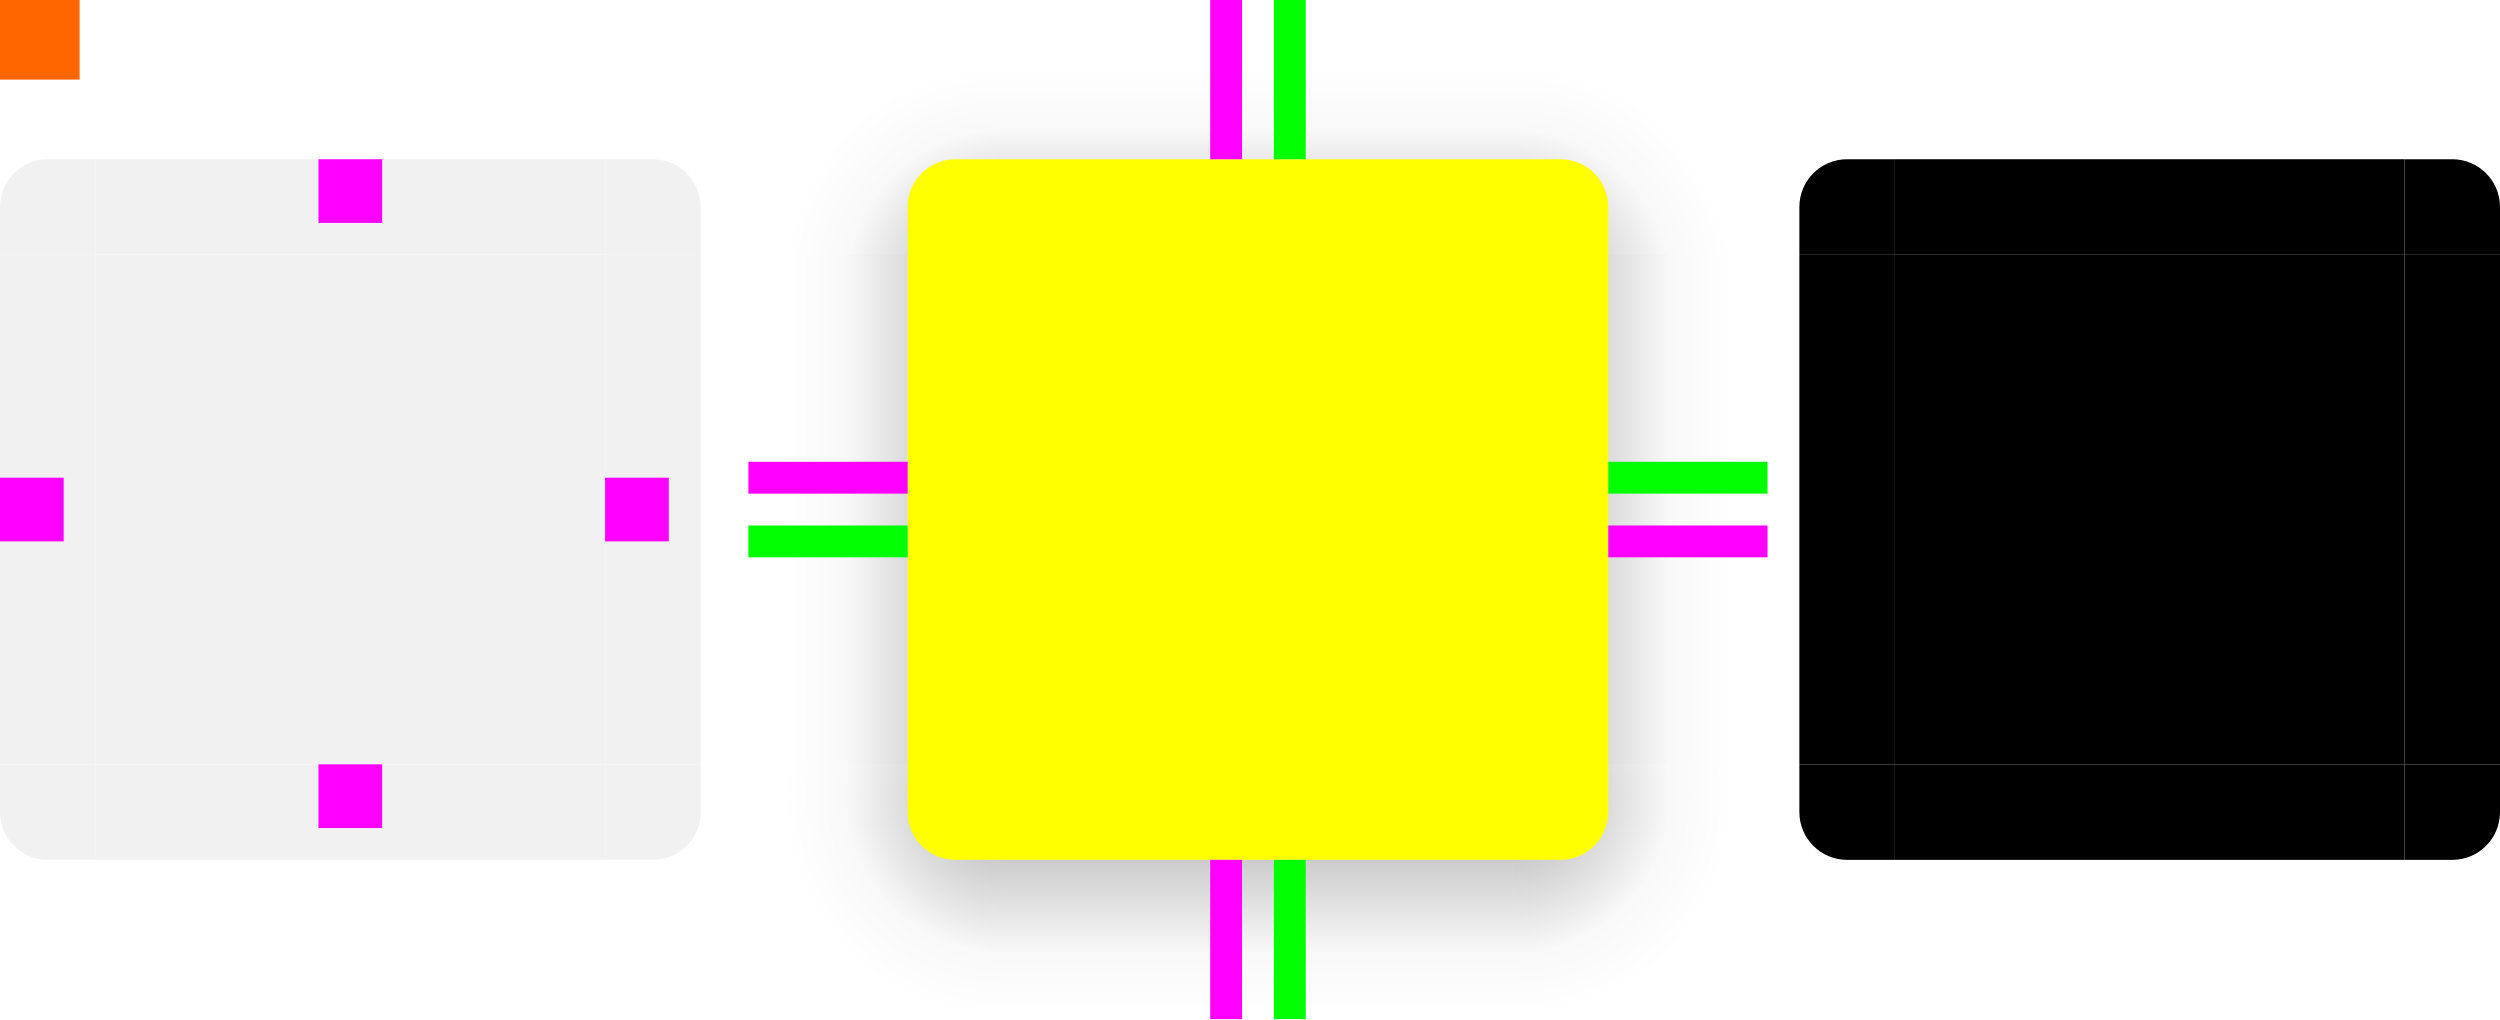
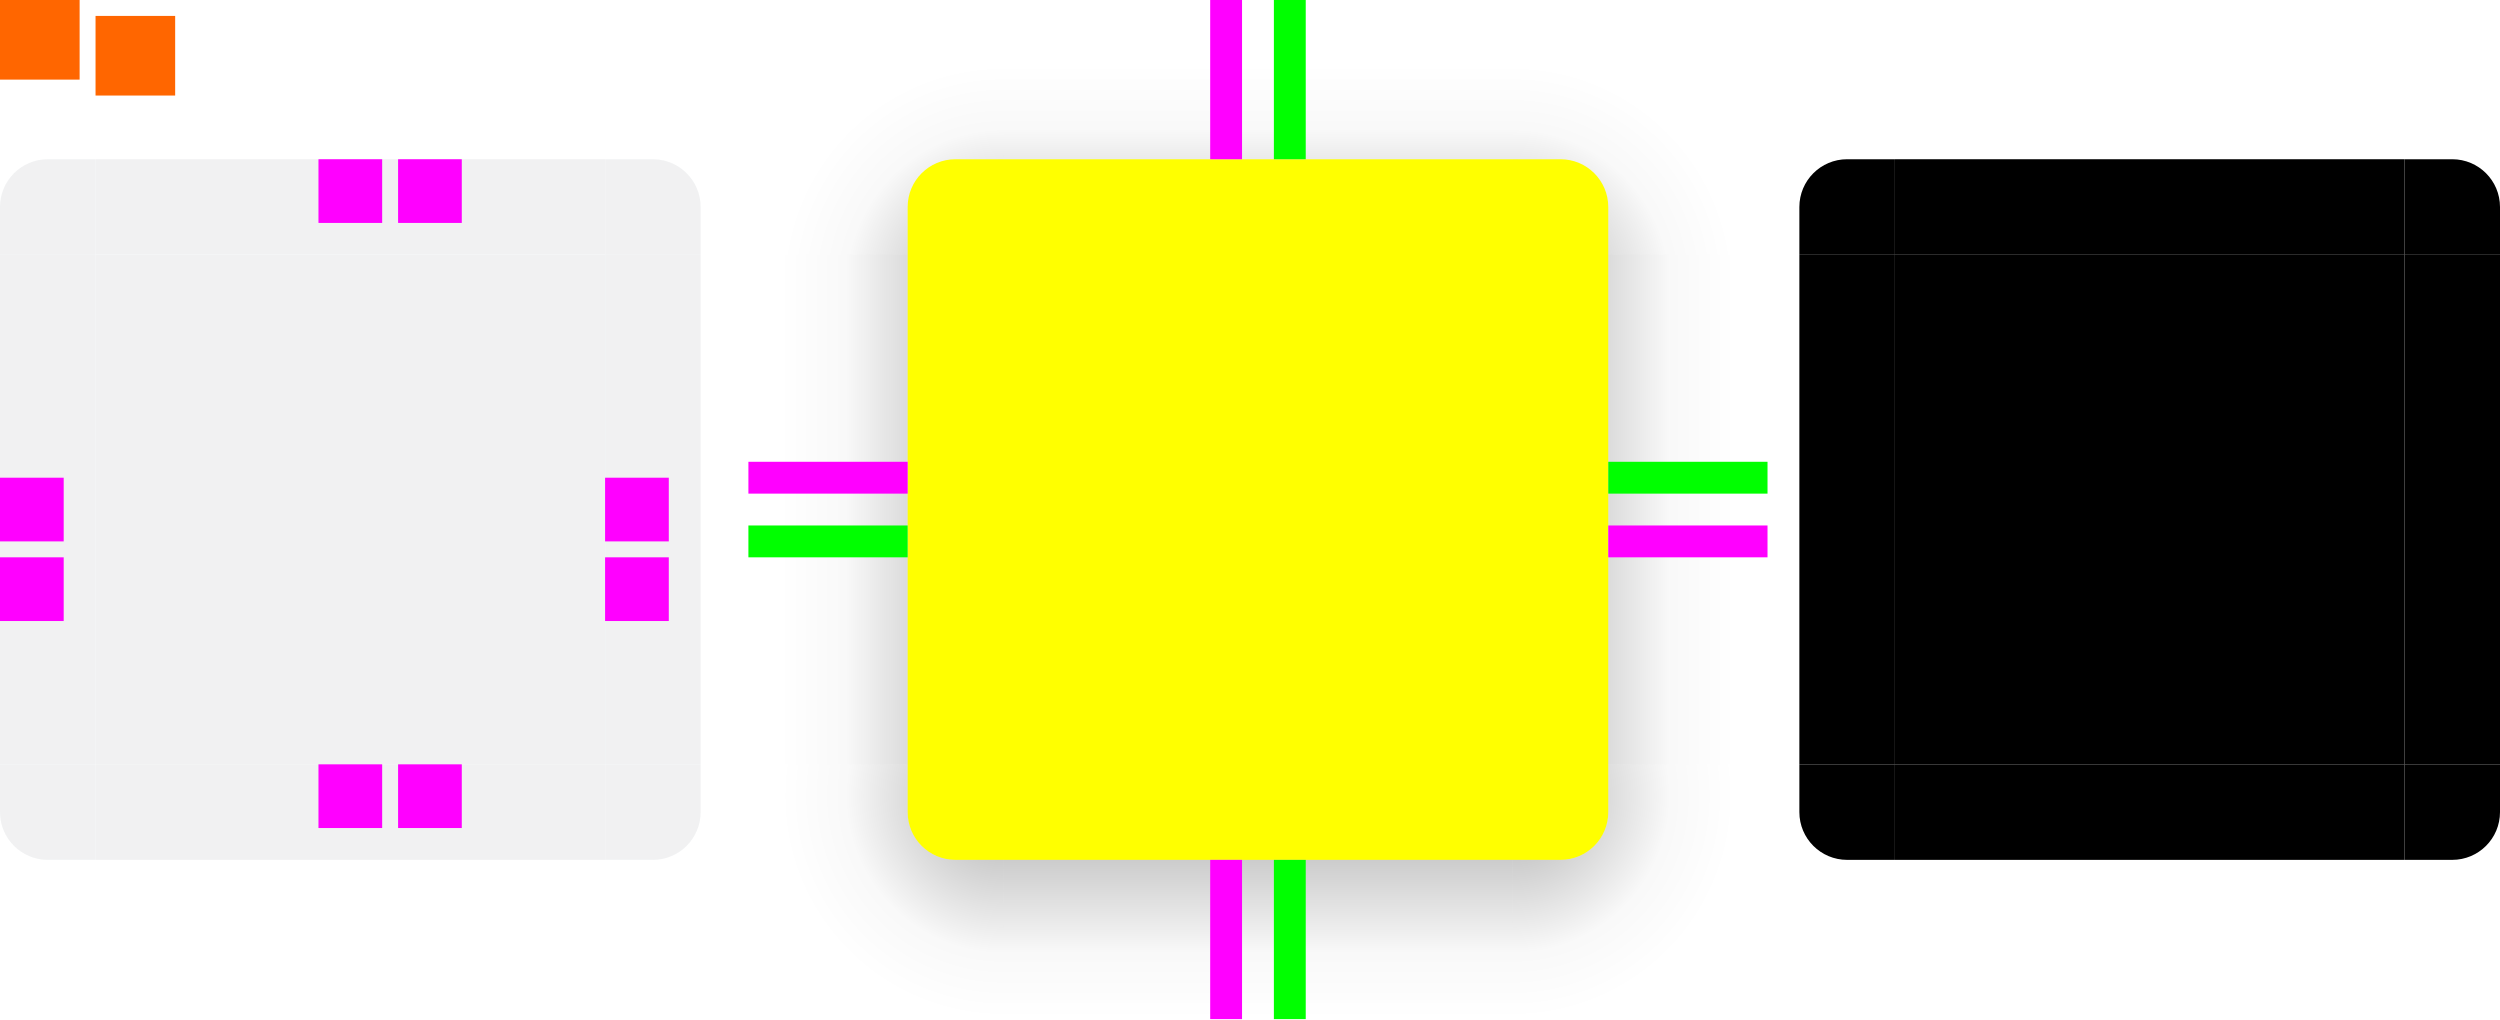
<svg xmlns="http://www.w3.org/2000/svg" xmlns:xlink="http://www.w3.org/1999/xlink" id="svg2" height="64" viewBox="0 0 157 64" width="157" version="1.1">
  <defs id="defs15">
    <style type="text/css" id="current-color-scheme">
            .ColorScheme-Text {
                color:#232629;
                stop-color:#232629;
            }
            .ColorScheme-Background {
                color:#eff0f1;
                stop-color:#eff0f1;
            }
        </style>
    <linearGradient id="shadow-side" gradientUnits="userSpaceOnUse">
      <stop id="stop1762" offset="0" style="stop-color:#000;stop-opacity:.2" />
      <stop id="stop1760" offset=".333" style="stop-color:#000;stop-opacity:.1" />
      <stop id="stop1758" offset=".5" style="stop-color:#000;stop-opacity:.05" />
      <stop id="stop1756" offset=".583" style="stop-color:#000;stop-opacity:.025" />
      <stop id="stop1754" offset="1" style="stop-color:#000;stop-opacity:0" />
    </linearGradient>
    <linearGradient id="shadow-corner" gradientUnits="userSpaceOnUse">
      <stop id="stop11958" offset="0" style="stop-color:#000;stop-opacity:1" />
      <stop id="stop11960" offset=".286" style="stop-color:#000;stop-opacity:.2" />
      <stop id="stop11962" offset=".524" style="stop-color:#000;stop-opacity:.1" />
      <stop id="stop11966" offset=".643" style="stop-color:#000;stop-opacity:.05" />
      <stop id="stop11968" offset=".702" style="stop-color:#000;stop-opacity:.025" />
      <stop id="stop11970" offset="1" style="stop-color:#000;stop-opacity:0" />
    </linearGradient>
    <linearGradient xlink:href="#shadow-side" id="linearGradient1734" gradientUnits="userSpaceOnUse" x1="16" y1="6" x2="16" y2="16" />
    <linearGradient xlink:href="#shadow-side" id="linearGradient1984" gradientUnits="userSpaceOnUse" x1="12" y1="16" x2="2" y2="16" />
    <linearGradient xlink:href="#shadow-side" id="linearGradient4945" gradientUnits="userSpaceOnUse" x1="16" y1="14" x2="16" y2="4" />
    <linearGradient xlink:href="#shadow-side" id="linearGradient8667" gradientUnits="userSpaceOnUse" x1="4" y1="16" x2="14" y2="16" />
    <radialGradient xlink:href="#shadow-corner" id="radialGradient3268" cx="95" cy="50" fx="95" fy="50" r="6.5" gradientUnits="userSpaceOnUse" gradientTransform="matrix(0,2.153846,-2.153846,0,107.6923,-202.6154)" />
    <radialGradient xlink:href="#shadow-corner" id="radialGradient3268-4" cx="95" cy="50" fx="95" fy="50" r="6.5" gradientUnits="userSpaceOnUse" gradientTransform="matrix(0,2.153846,-2.153846,0,107.6923,-202.6154)" />
    <radialGradient xlink:href="#shadow-corner" id="radialGradient3268-6" cx="93.143" cy="50" fx="93.143" fy="50" r="6.5" gradientUnits="userSpaceOnUse" gradientTransform="matrix(0,2.153846,-2.153846,0,107.6923,-202.6154)" />
    <radialGradient xlink:href="#shadow-corner" id="radialGradient3268-6-6" cx="93.143" cy="50" fx="93.143" fy="50" r="6.5" gradientUnits="userSpaceOnUse" gradientTransform="matrix(0,2.153846,-2.153846,0,107.6923,-202.6154)" />
  </defs>
  <rect id="hint-tile-center" height="5" style="fill:#ff6600" width="5" x="0" y="0" />
  <g id="top" transform="translate(6,10)">
    <rect id="rect4152" height="6" style="opacity:0.9;fill:currentColor" class="ColorScheme-Background" width="32" x="0" y="0" />
  </g>
  <g id="bottom" transform="translate(6,48)">
    <rect id="rect4148" height="6" style="opacity:0.9;fill:currentColor" class="ColorScheme-Background" width="32" x="0" y="0" />
  </g>
  <g id="left" transform="translate(0,16)">
    <rect id="rect4144" height="32" style="opacity:0.9;fill:currentColor" class="ColorScheme-Background" width="6" x="0" y="0" />
  </g>
  <g id="right" transform="translate(38,16)">
    <rect id="rect4140" height="32" style="opacity:0.9;fill:currentColor" class="ColorScheme-Background" width="6" x="0" y="0" />
  </g>
  <g id="center" transform="translate(6,16)">
    <rect id="rect4138" height="32" style="opacity:0.9;fill:currentColor" class="ColorScheme-Background" width="32" x="0" y="0" />
  </g>
  <g id="topleft" transform="translate(0,10)">
    <path d="M 3,0 C 1.343,0 0,1.343 0,3 V 6 H 6 V 0 Z" style="opacity:0.9;fill:currentColor" class="ColorScheme-Background" id="path3115" />
  </g>
  <g id="topright" transform="translate(38,10)">
    <path d="M 0,0 V 6 H 6 V 3 C 6,1.343 4.657,0 3,0 Z" style="opacity:0.9;fill:currentColor" class="ColorScheme-Background" id="path3118" />
  </g>
  <g id="bottomleft" transform="translate(0,48)">
    <path d="M 3,6 H 6 V 0 H 0 v 3 c 0,1.657 1.343,3 3,3 z" style="opacity:0.9;fill:currentColor" class="ColorScheme-Background" id="path3124" />
  </g>
  <g id="bottomright" transform="translate(38,48)">
    <path d="M 3,6 H 0 V 0 H 6 V 3 C 6,4.657 4.657,6 3,6 Z" style="opacity:0.9;fill:currentColor" class="ColorScheme-Background" id="path3121" />
  </g>
  <rect id="hint-top-margin" height="4" style="fill:#ff00ff;stroke-width:1" width="4" x="20" y="10" />
  <rect id="hint-bottom-margin" height="4" style="fill:#ff00ff;stroke-width:1" width="4" x="20" y="48" />
  <rect id="hint-right-margin" height="4" style="fill:#ff00ff;stroke-width:1" width="4" x="38" y="30" />
  <rect id="hint-left-margin" height="4" style="fill:#ff00ff;stroke-width:1" width="4" x="0" y="30" />
  <rect id="hint-top-inset" height="9.99999993923e-09" style="fill:#00ff00" width="4" x="20" y="10" />
  <rect id="hint-bottom-inset" height="9.99999993923e-09" style="fill:#00ff00" width="4" x="20" y="54" />
  <rect id="hint-left-inset" height="4" style="fill:#00ff00" width="9.99999993923e-09" x="0" y="30" />
  <rect id="hint-right-inset" height="4" style="fill:#00ff00" width="9.99999993923e-09" x="44" y="30" />
  <rect id="mask-top" height="6" width="32" x="119" y="10" />
  <rect id="mask-center" height="32" width="32" x="119" y="16" />
  <rect id="mask-bottom" height="6" transform="scale(1,-1)" width="32" x="119" y="-54" />
  <rect id="mask-left" height="32" width="6" x="113" y="16" />
  <rect id="mask-right" height="32" width="6" x="151" y="16" />
  <path id="mask-topleft" d="m 116,10 c -1.657,0 -3,1.343 -3,3 v 3 h 6 v -6 z" />
  <path id="mask-topright" d="m 151,10 v 6 h 6 v -3 c 0,-1.657 -1.343,-3 -3,-3 z" />
  <path id="mask-bottomleft" d="m 116,54 h 3 v -6 h -6 v 3 c 0,1.657 1.343,3 3,3 z" />
  <path id="mask-bottomright" d="m 154,54 h -3 v -6 h 6 v 3 c 0,1.657 -1.343,3 -3,3 z" />
  <rect id="rect30894" height="44" rx="3" style="fill:#ffff00;fill-rule:evenodd" width="44" x="57" y="10" ry="3" />
  <g id="shadow-center" transform="translate(63,16)">
    <rect id="rect4908" height="32" style="opacity:0.001;fill-opacity:0.001" width="32" x="0" y="0" />
  </g>
  <g id="shadow-top" transform="translate(63)">
    <rect id="st" height="10" width="32" style="fill:url(#linearGradient4945);fill-opacity:1" x="0" y="0" />
    <rect id="rect1546" height="6" style="opacity:0.001;fill:#000000;fill-opacity:0.004;fill-rule:evenodd" width="32" y="10" x="0" />
  </g>
  <g id="shadow-bottom" transform="translate(63,48)">
    <rect id="rect1546-6" height="6" style="opacity:0.001;fill:#000000;fill-opacity:0.004;fill-rule:evenodd" width="32" x="0" y="0" />
    <rect id="sb" height="10" width="32" y="6" style="fill:url(#linearGradient1734);fill-opacity:1" x="0" />
  </g>
  <g id="shadow-left" transform="translate(47,16)">
    <rect id="sl" height="32" width="10" style="fill:url(#linearGradient1984);fill-opacity:1" x="0" y="0" />
    <rect id="rect1546-3-7" height="32" style="opacity:0.001;fill:#000000;fill-opacity:0.004;fill-rule:evenodd" width="6" x="10" y="0" />
  </g>
  <g id="shadow-right" transform="translate(95,16)">
    <rect id="rect1546-3" height="32" style="opacity:0.001;fill:#000000;fill-opacity:0.004;fill-rule:evenodd" width="6" x="0" y="0" />
    <rect id="sr" height="32" width="10" x="6" style="fill:url(#linearGradient8667);fill-opacity:1" y="0" />
  </g>
  <rect id="shadow-hint-top-margin" height="10" style="fill:#ff00ff" width="2" x="76" y="0" />
  <rect id="shadow-hint-bottom-margin" height="10" style="fill:#ff00ff" width="2" x="76" y="54" />
  <rect id="shadow-hint-right-margin" height="2" style="fill:#ff00ff" width="10" x="101" y="33" />
  <rect id="shadow-hint-left-margin" height="2" style="fill:#ff00ff" width="10" x="47" y="29" />
  <rect id="shadow-hint-top-inset" height="10" style="fill:#00ff00" width="2" x="80" y="0" />
  <rect id="shadow-hint-bottom-inset" height="10" style="fill:#00ff00" width="2" x="80" y="54" />
  <rect id="shadow-hint-right-inset" height="2" style="fill:#00ff00" width="10" x="101" y="29" />
  <rect id="shadow-hint-left-inset" height="2" style="fill:#00ff00" width="10" x="47" y="33" />
  <g id="shadow-bottomright" transform="translate(95,48)">
    <path d="M 3,6 H 0 V 0 H 6 V 3 C 6,4.657 4.657,6 3,6 Z" style="fill:#000000;fill-opacity:0.004;opacity:0.001" id="path95" />
    <path id="path2368" style="fill:url(#radialGradient3268);fill-opacity:1;fill-rule:evenodd;stroke-width:1" d="M 6,0 V 3 C 6,4.657 4.657,6 3,6 H 0 V 16 H 3 A 13,13 0 0 0 16,3 V 0 Z" />
  </g>
  <g id="shadow-bottomright-9" transform="translate(95,48)" />
  <g id="shadow-bottomleft" transform="matrix(-1,0,0,1,63,48)">
    <path d="M 3,6 H 0 V 0 H 6 V 3 C 6,4.657 4.657,6 3,6 Z" style="opacity:0.001;fill:#000000;fill-opacity:0.004" id="path95-1" />
    <path id="path2368-0" style="fill:url(#radialGradient3268-4);fill-opacity:1;fill-rule:evenodd;stroke-width:1" d="M 6,0 V 3 C 6,4.657 4.657,6 3,6 H 0 V 16 H 3 C 10.18,16 16,10.18 16,3 V 0 Z" />
  </g>
  <g id="shadow-topright" transform="matrix(1,0,0,-1,95,16)">
    <path d="M 3,6 H 0 V 0 H 6 V 3 C 6,4.657 4.657,6 3,6 Z" style="opacity:0.001;fill:#000000;fill-opacity:0.004" id="path95-4" />
    <path id="path2368-7" style="fill:url(#radialGradient3268-6);fill-opacity:1;fill-rule:evenodd;stroke-width:1" d="M 6,0 V 3 C 6,4.657 4.657,6 3,6 H 0 V 16 H 3 C 10.18,16 16,10.18 16,3 V 0 Z" />
  </g>
  <g id="shadow-topleft" transform="rotate(180,31.5,8)">
    <path d="M 3,6 H 0 V 0 H 6 V 3 C 6,4.657 4.657,6 3,6 Z" style="opacity:0.001;fill:#000000;fill-opacity:0.004" id="path95-4-2" />
    <path id="path2368-7-5" style="fill:url(#radialGradient3268-6-6);fill-opacity:1;fill-rule:evenodd;stroke-width:1" d="M 6,0 V 3 C 6,4.657 4.657,6 3,6 H 0 V 16 H 3 A 13,13 0 0 0 16,3 V 0 Z" />
  </g>
  <rect style="color:#eff0f1;fill:currentColor;fill-opacity:1;stroke:none;stop-color:#eff0f1" id="thick-center" width="32" height="32" x="19" y="75" class="ColorScheme-Background" />
  <rect transform="rotate(90)" style="fill:#800080;fill-opacity:1;stroke:none;stroke-width:1.155" id="thick-hint-right-margin" width="4" height="8" x="95" y="-56" />
  <rect transform="rotate(90)" y="-20" x="95" height="8" width="4" id="thick-hint-left-margin" style="fill:#800080;fill-opacity:1;stroke:none;stroke-width:1.155" />
  <rect y="69" x="38" height="8" width="4" id="thick-hint-top-margin" style="fill:#800080;fill-opacity:1;stroke:none;stroke-width:1.155" />
  <rect style="fill:#800080;fill-opacity:1;stroke:none;stroke-width:1.155" id="thick-hint-bottom-margin" width="4" height="8" x="39" y="105" />
+   <rect id="floating-hint-top-margin" height="4" style="fill:#ff00ff;stroke-width:1" width="4" x="25" y="10" />
+   <rect id="floating-hint-right-margin" height="4" style="fill:#ff00ff;stroke-width:1" width="4" x="38" y="35" />
+   <rect id="floating-hint-bottom-margin" height="4" style="fill:#ff00ff;stroke-width:1" width="4" x="25" y="48" />
+   <rect id="floating-hint-left-margin" height="4" style="fill:#ff00ff;stroke-width:1" width="4" x="0" y="35" />
+   <rect id="floating-center" height="5" style="fill:#ff6600" width="5" x="6" y="1" />
</svg>
